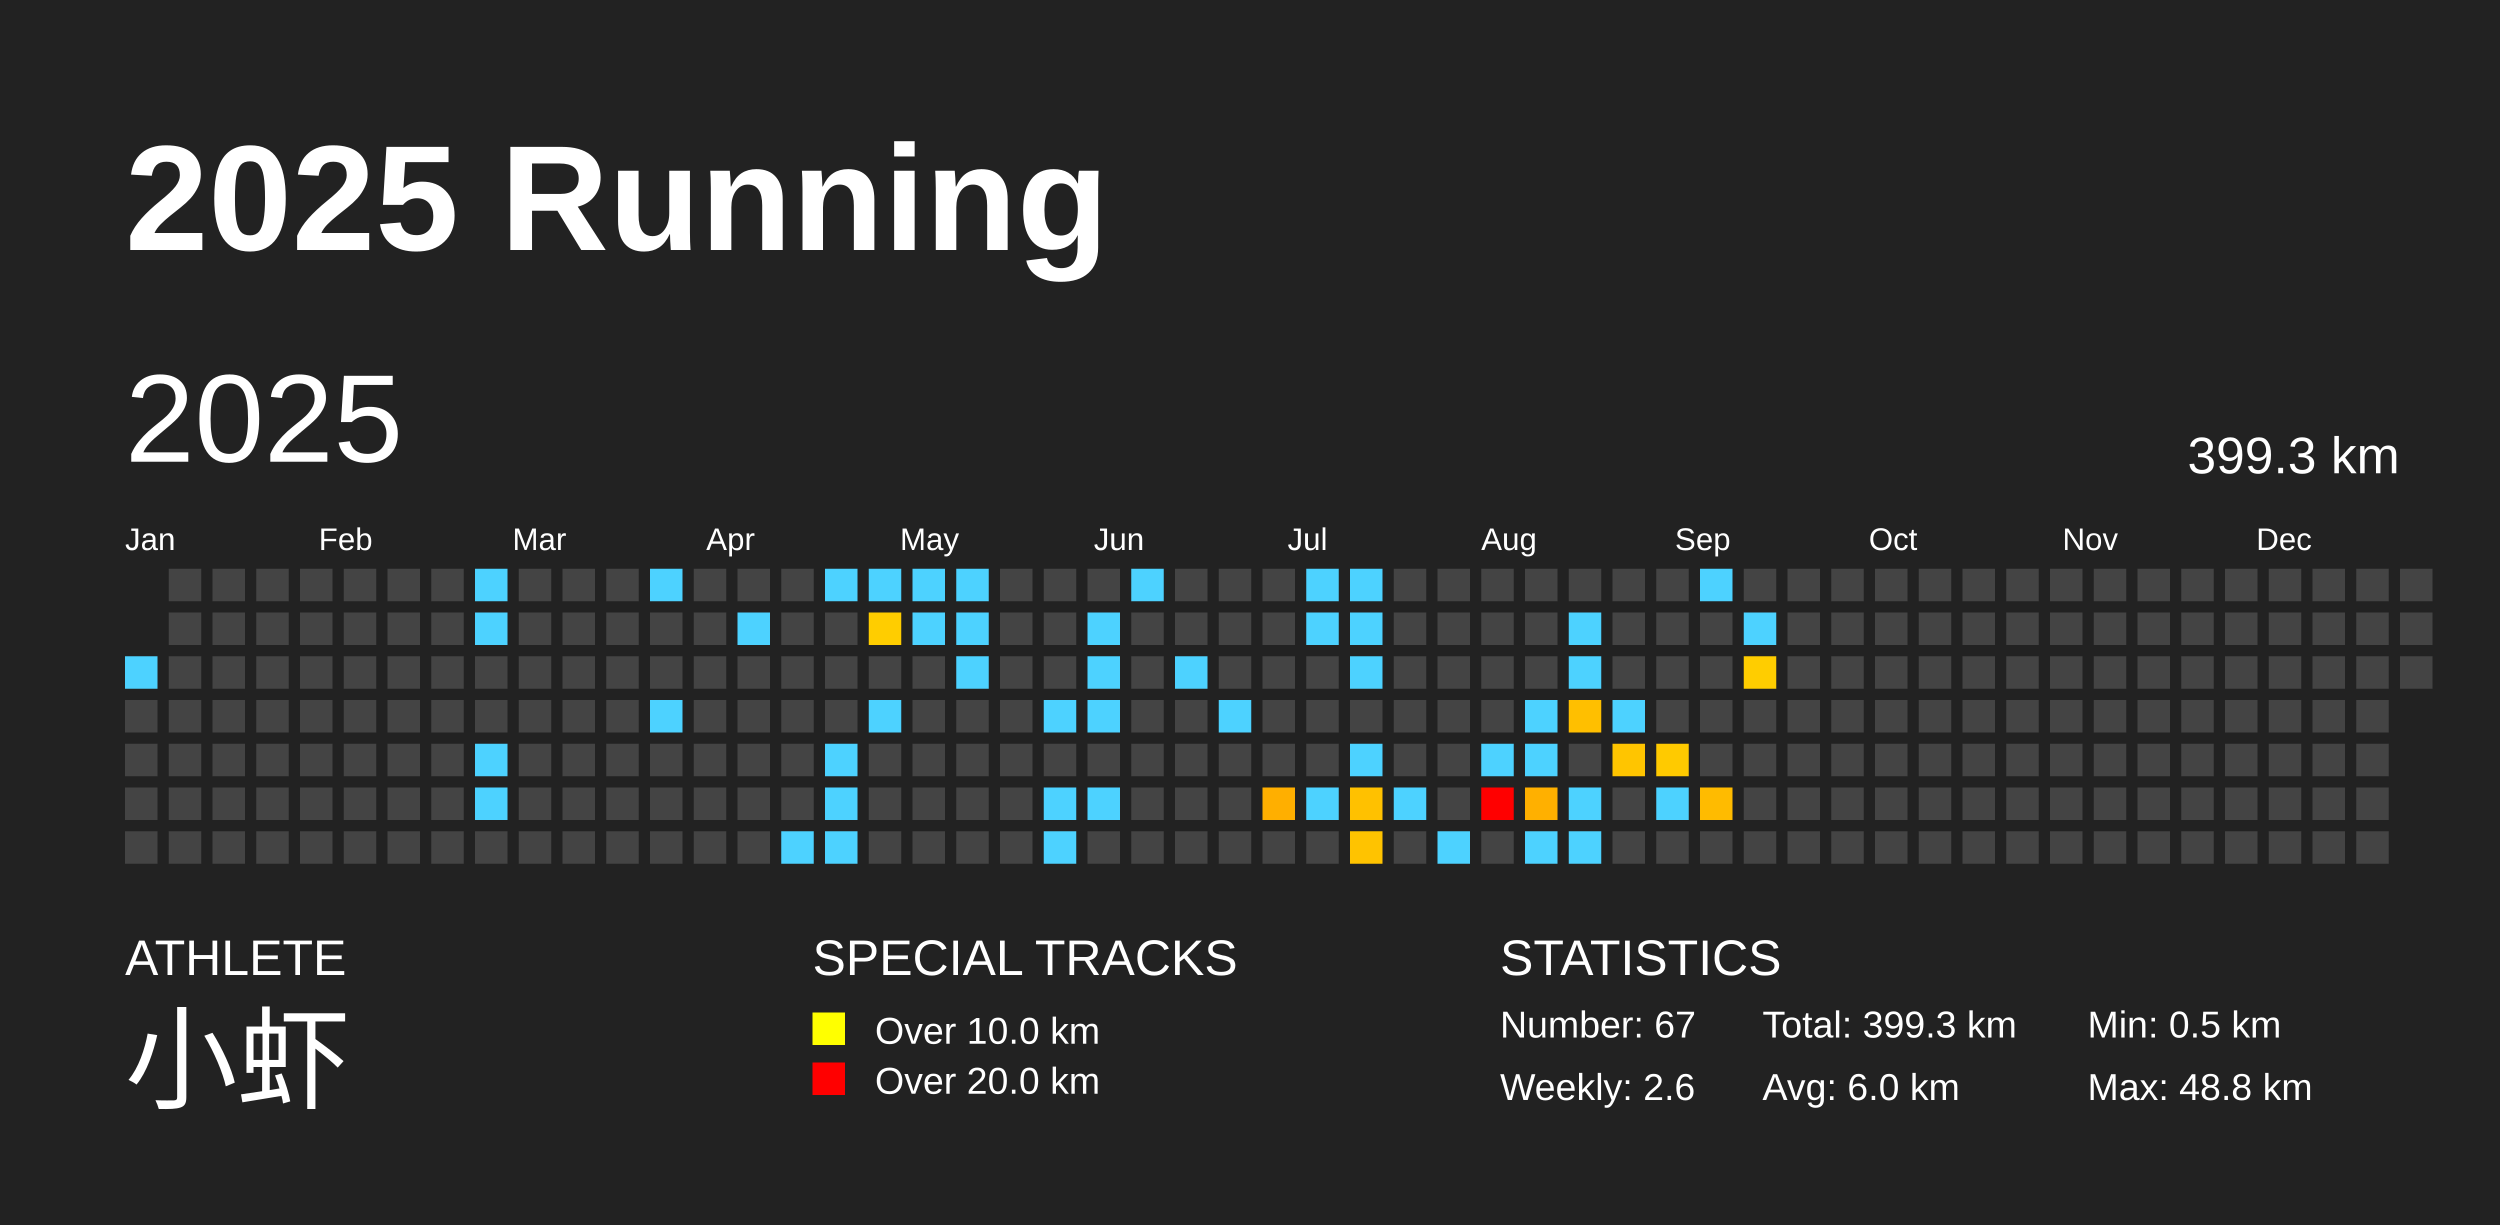
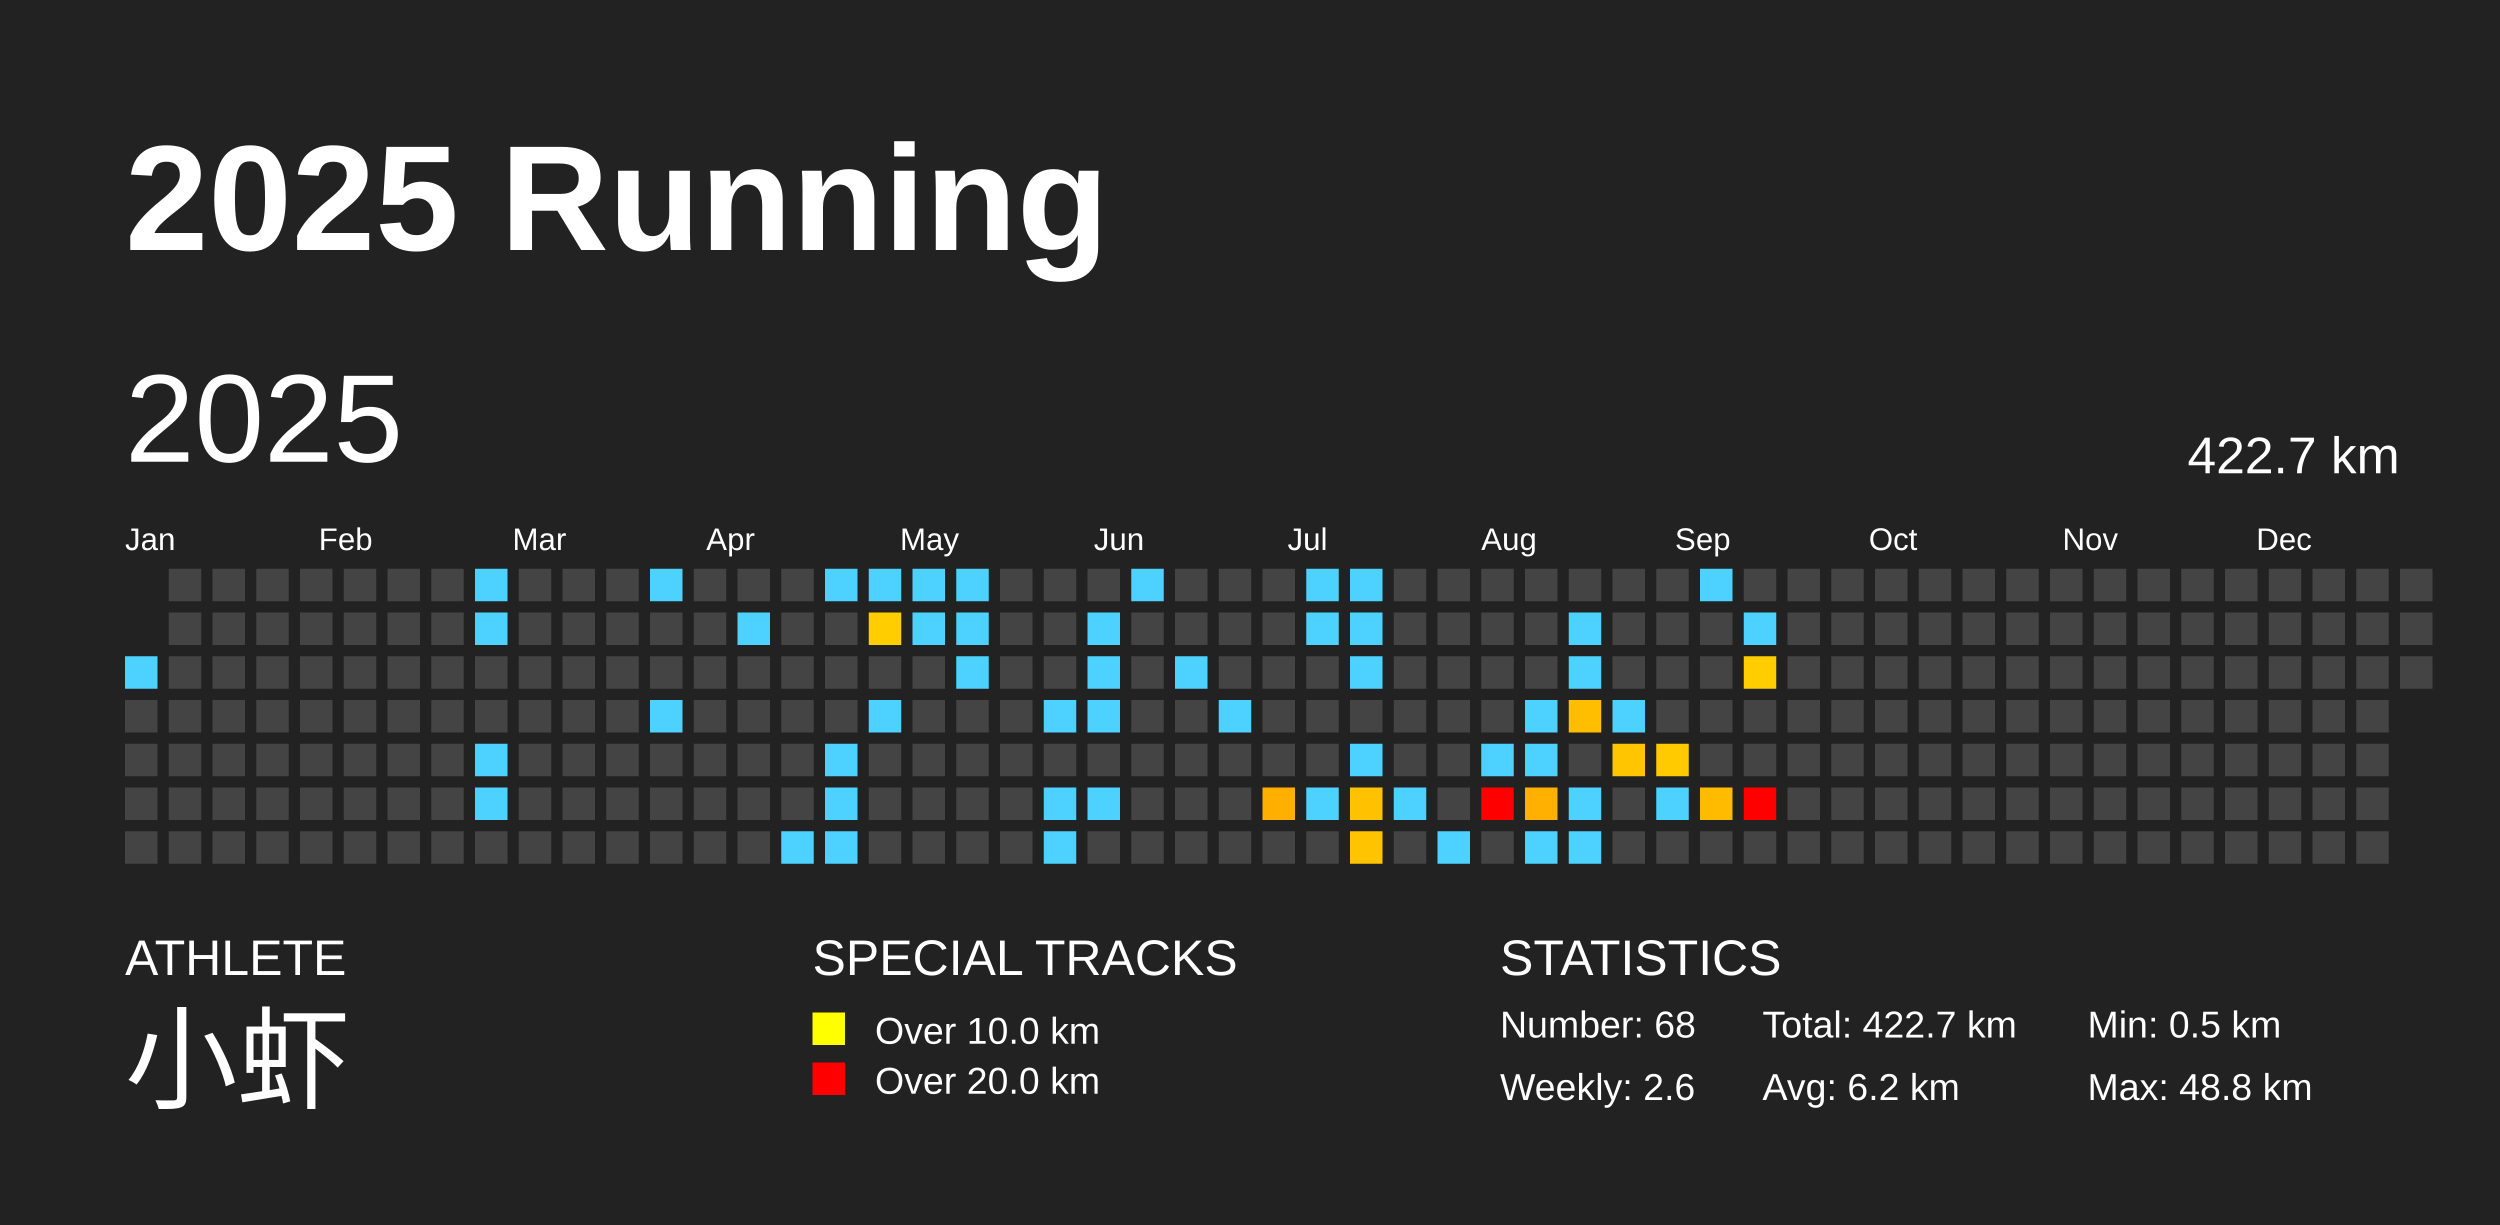
<svg xmlns="http://www.w3.org/2000/svg" baseProfile="full" height="98mm" version="1.1" viewBox="0,0,200,98" width="200mm">
  <defs />
  <rect fill="#222222" height="98" width="200" x="0" y="0" />
  <text fill="#FFFFFF" style="font-size:12px; font-family:Arial; font-weight:bold;" x="10" y="20">2025 Running</text>
  <text fill="#FFFFFF" style="font-size:4px; font-family:Arial" x="10" y="78">ATHLETE</text>
  <text fill="#FFFFFF" style="font-size:9px; font-family:Arial" x="10" y="88">小虾</text>
  <text fill="#FFFFFF" style="font-size:4px; font-family:Arial" x="65" y="78">SPECIAL TRACKS</text>
  <rect fill="yellow" height="2.6" width="2.6" x="65" y="81" />
  <text fill="#FFFFFF" style="font-size:3px; font-family:Arial" x="70" y="83.5">Over 10.0 km</text>
  <rect fill="red" height="2.6" width="2.6" x="65" y="85" />
  <text fill="#FFFFFF" style="font-size:3px; font-family:Arial" x="70" y="87.5">Over 20.0 km</text>
  <text fill="#FFFFFF" style="font-size:4px; font-family:Arial" x="120" y="78">STATISTICS</text>
-   <text fill="#FFFFFF" style="font-size:3px; font-family:Arial" x="120" y="83">Number: 67</text>
+   <text fill="#FFFFFF" style="font-size:3px; font-family:Arial" x="120" y="83">Number: 68</text>
  <text fill="#FFFFFF" style="font-size:3px; font-family:Arial" x="120" y="88">Weekly: 2.6</text>
-   <text fill="#FFFFFF" style="font-size:3px; font-family:Arial" x="141" y="83">Total: 399.3 km</text>
-   <text fill="#FFFFFF" style="font-size:3px; font-family:Arial" x="141" y="88">Avg: 6.0 km</text>
+   <text fill="#FFFFFF" style="font-size:3px; font-family:Arial" x="141" y="83">Total: 422.7 km</text>
+   <text fill="#FFFFFF" style="font-size:3px; font-family:Arial" x="141" y="88">Avg: 6.2 km</text>
  <text fill="#FFFFFF" style="font-size:3px; font-family:Arial" x="167" y="83">Min: 0.5 km</text>
  <text fill="#FFFFFF" style="font-size:3px; font-family:Arial" x="167" y="88">Max: 48.8 km</text>
  <text dominant-baseline="hanging" fill="#FFFFFF" style="font-size:10.0px; font-family:Arial;" x="10" y="30">2025</text>
-   <text dominant-baseline="hanging" fill="#FFFFFF" style="font-size:4.125px; font-family:Arial;" x="175" y="35">399.3 km</text>
+   <text dominant-baseline="hanging" fill="#FFFFFF" style="font-size:4.125px; font-family:Arial;" x="175" y="35">422.7 km</text>
  <text fill="#FFFFFF" style="font-size:2.5px; font-family:Arial" x="10.0" y="44">Jan</text>
  <text fill="#FFFFFF" style="font-size:2.5px; font-family:Arial" x="25.5" y="44">Feb</text>
  <text fill="#FFFFFF" style="font-size:2.5px; font-family:Arial" x="41.0" y="44">Mar</text>
  <text fill="#FFFFFF" style="font-size:2.5px; font-family:Arial" x="56.5" y="44">Apr</text>
  <text fill="#FFFFFF" style="font-size:2.5px; font-family:Arial" x="72.0" y="44">May</text>
  <text fill="#FFFFFF" style="font-size:2.5px; font-family:Arial" x="87.5" y="44">Jun</text>
  <text fill="#FFFFFF" style="font-size:2.5px; font-family:Arial" x="103.0" y="44">Jul</text>
  <text fill="#FFFFFF" style="font-size:2.5px; font-family:Arial" x="118.5" y="44">Aug</text>
  <text fill="#FFFFFF" style="font-size:2.5px; font-family:Arial" x="134.0" y="44">Sep</text>
  <text fill="#FFFFFF" style="font-size:2.5px; font-family:Arial" x="149.5" y="44">Oct</text>
  <text fill="#FFFFFF" style="font-size:2.5px; font-family:Arial" x="165.0" y="44">Nov</text>
  <text fill="#FFFFFF" style="font-size:2.5px; font-family:Arial" x="180.5" y="44">Dec</text>
  <rect fill="#4dd2ff" height="2.6" width="2.6" x="10.0" y="52.5" />
  <rect fill="#444444" height="2.6" width="2.6" x="10.0" y="56.0" />
  <rect fill="#444444" height="2.6" width="2.6" x="10.0" y="59.5" />
  <rect fill="#444444" height="2.6" width="2.6" x="10.0" y="63.0" />
  <rect fill="#444444" height="2.6" width="2.6" x="10.0" y="66.5" />
  <rect fill="#444444" height="2.6" width="2.6" x="13.5" y="45.5" />
  <rect fill="#444444" height="2.6" width="2.6" x="13.5" y="49.0" />
  <rect fill="#444444" height="2.6" width="2.6" x="13.5" y="52.5" />
  <rect fill="#444444" height="2.6" width="2.6" x="13.5" y="56.0" />
  <rect fill="#444444" height="2.6" width="2.6" x="13.5" y="59.5" />
  <rect fill="#444444" height="2.6" width="2.6" x="13.5" y="63.0" />
  <rect fill="#444444" height="2.6" width="2.6" x="13.5" y="66.5" />
  <rect fill="#444444" height="2.6" width="2.6" x="17.0" y="45.5" />
  <rect fill="#444444" height="2.6" width="2.6" x="17.0" y="49.0" />
  <rect fill="#444444" height="2.6" width="2.6" x="17.0" y="52.5" />
  <rect fill="#444444" height="2.6" width="2.6" x="17.0" y="56.0" />
  <rect fill="#444444" height="2.6" width="2.6" x="17.0" y="59.5" />
  <rect fill="#444444" height="2.6" width="2.6" x="17.0" y="63.0" />
  <rect fill="#444444" height="2.6" width="2.6" x="17.0" y="66.5" />
  <rect fill="#444444" height="2.6" width="2.6" x="20.5" y="45.5" />
  <rect fill="#444444" height="2.6" width="2.6" x="20.5" y="49.0" />
  <rect fill="#444444" height="2.6" width="2.6" x="20.5" y="52.5" />
  <rect fill="#444444" height="2.6" width="2.6" x="20.5" y="56.0" />
  <rect fill="#444444" height="2.6" width="2.6" x="20.5" y="59.5" />
  <rect fill="#444444" height="2.6" width="2.6" x="20.5" y="63.0" />
  <rect fill="#444444" height="2.6" width="2.6" x="20.5" y="66.5" />
  <rect fill="#444444" height="2.6" width="2.6" x="24.0" y="45.5" />
  <rect fill="#444444" height="2.6" width="2.6" x="24.0" y="49.0" />
  <rect fill="#444444" height="2.6" width="2.6" x="24.0" y="52.5" />
  <rect fill="#444444" height="2.6" width="2.6" x="24.0" y="56.0" />
  <rect fill="#444444" height="2.6" width="2.6" x="24.0" y="59.5" />
  <rect fill="#444444" height="2.6" width="2.6" x="24.0" y="63.0" />
  <rect fill="#444444" height="2.6" width="2.6" x="24.0" y="66.5" />
  <rect fill="#444444" height="2.6" width="2.6" x="27.5" y="45.5" />
  <rect fill="#444444" height="2.6" width="2.6" x="27.5" y="49.0" />
  <rect fill="#444444" height="2.6" width="2.6" x="27.5" y="52.5" />
  <rect fill="#444444" height="2.6" width="2.6" x="27.5" y="56.0" />
  <rect fill="#444444" height="2.6" width="2.6" x="27.5" y="59.5" />
  <rect fill="#444444" height="2.6" width="2.6" x="27.5" y="63.0" />
  <rect fill="#444444" height="2.6" width="2.6" x="27.5" y="66.5" />
  <rect fill="#444444" height="2.6" width="2.6" x="31.0" y="45.5" />
  <rect fill="#444444" height="2.6" width="2.6" x="31.0" y="49.0" />
  <rect fill="#444444" height="2.6" width="2.6" x="31.0" y="52.5" />
  <rect fill="#444444" height="2.6" width="2.6" x="31.0" y="56.0" />
  <rect fill="#444444" height="2.6" width="2.6" x="31.0" y="59.5" />
  <rect fill="#444444" height="2.6" width="2.6" x="31.0" y="63.0" />
  <rect fill="#444444" height="2.6" width="2.6" x="31.0" y="66.5" />
  <rect fill="#444444" height="2.6" width="2.6" x="34.5" y="45.5" />
  <rect fill="#444444" height="2.6" width="2.6" x="34.5" y="49.0" />
  <rect fill="#444444" height="2.6" width="2.6" x="34.5" y="52.5" />
  <rect fill="#444444" height="2.6" width="2.6" x="34.5" y="56.0" />
  <rect fill="#444444" height="2.6" width="2.6" x="34.5" y="59.5" />
  <rect fill="#444444" height="2.6" width="2.6" x="34.5" y="63.0" />
  <rect fill="#444444" height="2.6" width="2.6" x="34.5" y="66.5" />
  <rect fill="#4dd2ff" height="2.6" width="2.6" x="38.0" y="45.5" />
  <rect fill="#4dd2ff" height="2.6" width="2.6" x="38.0" y="49.0" />
  <rect fill="#444444" height="2.6" width="2.6" x="38.0" y="52.5" />
  <rect fill="#444444" height="2.6" width="2.6" x="38.0" y="56.0" />
  <rect fill="#4dd2ff" height="2.6" width="2.6" x="38.0" y="59.5" />
  <rect fill="#4dd2ff" height="2.6" width="2.6" x="38.0" y="63.0" />
  <rect fill="#444444" height="2.6" width="2.6" x="38.0" y="66.5" />
  <rect fill="#444444" height="2.6" width="2.6" x="41.5" y="45.5" />
  <rect fill="#444444" height="2.6" width="2.6" x="41.5" y="49.0" />
  <rect fill="#444444" height="2.6" width="2.6" x="41.5" y="52.5" />
  <rect fill="#444444" height="2.6" width="2.6" x="41.5" y="56.0" />
  <rect fill="#444444" height="2.6" width="2.6" x="41.5" y="59.5" />
  <rect fill="#444444" height="2.6" width="2.6" x="41.5" y="63.0" />
  <rect fill="#444444" height="2.6" width="2.6" x="41.5" y="66.5" />
  <rect fill="#444444" height="2.6" width="2.6" x="45.0" y="45.5" />
  <rect fill="#444444" height="2.6" width="2.6" x="45.0" y="49.0" />
  <rect fill="#444444" height="2.6" width="2.6" x="45.0" y="52.5" />
  <rect fill="#444444" height="2.6" width="2.6" x="45.0" y="56.0" />
  <rect fill="#444444" height="2.6" width="2.6" x="45.0" y="59.5" />
  <rect fill="#444444" height="2.6" width="2.6" x="45.0" y="63.0" />
  <rect fill="#444444" height="2.6" width="2.6" x="45.0" y="66.5" />
  <rect fill="#444444" height="2.6" width="2.6" x="48.5" y="45.5" />
  <rect fill="#444444" height="2.6" width="2.6" x="48.5" y="49.0" />
  <rect fill="#444444" height="2.6" width="2.6" x="48.5" y="52.5" />
  <rect fill="#444444" height="2.6" width="2.6" x="48.5" y="56.0" />
  <rect fill="#444444" height="2.6" width="2.6" x="48.5" y="59.5" />
  <rect fill="#444444" height="2.6" width="2.6" x="48.5" y="63.0" />
  <rect fill="#444444" height="2.6" width="2.6" x="48.5" y="66.5" />
  <rect fill="#4dd2ff" height="2.6" width="2.6" x="52.0" y="45.5" />
  <rect fill="#444444" height="2.6" width="2.6" x="52.0" y="49.0" />
  <rect fill="#444444" height="2.6" width="2.6" x="52.0" y="52.5" />
  <rect fill="#4dd2ff" height="2.6" width="2.6" x="52.0" y="56.0" />
  <rect fill="#444444" height="2.6" width="2.6" x="52.0" y="59.5" />
  <rect fill="#444444" height="2.6" width="2.6" x="52.0" y="63.0" />
  <rect fill="#444444" height="2.6" width="2.6" x="52.0" y="66.5" />
  <rect fill="#444444" height="2.6" width="2.6" x="55.5" y="45.5" />
  <rect fill="#444444" height="2.6" width="2.6" x="55.5" y="49.0" />
  <rect fill="#444444" height="2.6" width="2.6" x="55.5" y="52.5" />
  <rect fill="#444444" height="2.6" width="2.6" x="55.5" y="56.0" />
  <rect fill="#444444" height="2.6" width="2.6" x="55.5" y="59.5" />
  <rect fill="#444444" height="2.6" width="2.6" x="55.5" y="63.0" />
  <rect fill="#444444" height="2.6" width="2.6" x="55.5" y="66.5" />
  <rect fill="#444444" height="2.6" width="2.6" x="59.0" y="45.5" />
  <rect fill="#4dd2ff" height="2.6" width="2.6" x="59.0" y="49.0" />
  <rect fill="#444444" height="2.6" width="2.6" x="59.0" y="52.5" />
  <rect fill="#444444" height="2.6" width="2.6" x="59.0" y="56.0" />
  <rect fill="#444444" height="2.6" width="2.6" x="59.0" y="59.5" />
  <rect fill="#444444" height="2.6" width="2.6" x="59.0" y="63.0" />
  <rect fill="#444444" height="2.6" width="2.6" x="59.0" y="66.5" />
  <rect fill="#444444" height="2.6" width="2.6" x="62.5" y="45.5" />
  <rect fill="#444444" height="2.6" width="2.6" x="62.5" y="49.0" />
  <rect fill="#444444" height="2.6" width="2.6" x="62.5" y="52.5" />
  <rect fill="#444444" height="2.6" width="2.6" x="62.5" y="56.0" />
  <rect fill="#444444" height="2.6" width="2.6" x="62.5" y="59.5" />
  <rect fill="#444444" height="2.6" width="2.6" x="62.5" y="63.0" />
  <rect fill="#4dd2ff" height="2.6" width="2.6" x="62.5" y="66.5" />
  <rect fill="#4dd2ff" height="2.6" width="2.6" x="66.0" y="45.5" />
  <rect fill="#444444" height="2.6" width="2.6" x="66.0" y="49.0" />
  <rect fill="#444444" height="2.6" width="2.6" x="66.0" y="52.5" />
  <rect fill="#444444" height="2.6" width="2.6" x="66.0" y="56.0" />
  <rect fill="#4dd2ff" height="2.6" width="2.6" x="66.0" y="59.5" />
  <rect fill="#4dd2ff" height="2.6" width="2.6" x="66.0" y="63.0" />
  <rect fill="#4dd2ff" height="2.6" width="2.6" x="66.0" y="66.5" />
  <rect fill="#4dd2ff" height="2.6" width="2.6" x="69.5" y="45.5" />
  <rect fill="#ffcd00" height="2.6" width="2.6" x="69.5" y="49.0" />
  <rect fill="#444444" height="2.6" width="2.6" x="69.5" y="52.5" />
  <rect fill="#4dd2ff" height="2.6" width="2.6" x="69.5" y="56.0" />
  <rect fill="#444444" height="2.6" width="2.6" x="69.5" y="59.5" />
  <rect fill="#444444" height="2.6" width="2.6" x="69.5" y="63.0" />
  <rect fill="#444444" height="2.6" width="2.6" x="69.5" y="66.5" />
  <rect fill="#4dd2ff" height="2.6" width="2.6" x="73.0" y="45.5" />
  <rect fill="#4dd2ff" height="2.6" width="2.6" x="73.0" y="49.0" />
  <rect fill="#444444" height="2.6" width="2.6" x="73.0" y="52.5" />
  <rect fill="#444444" height="2.6" width="2.6" x="73.0" y="56.0" />
  <rect fill="#444444" height="2.6" width="2.6" x="73.0" y="59.5" />
  <rect fill="#444444" height="2.6" width="2.6" x="73.0" y="63.0" />
  <rect fill="#444444" height="2.6" width="2.6" x="73.0" y="66.5" />
  <rect fill="#4dd2ff" height="2.6" width="2.6" x="76.5" y="45.5" />
  <rect fill="#4dd2ff" height="2.6" width="2.6" x="76.5" y="49.0" />
  <rect fill="#4dd2ff" height="2.6" width="2.6" x="76.5" y="52.5" />
  <rect fill="#444444" height="2.6" width="2.6" x="76.5" y="56.0" />
  <rect fill="#444444" height="2.6" width="2.6" x="76.5" y="59.5" />
  <rect fill="#444444" height="2.6" width="2.6" x="76.5" y="63.0" />
  <rect fill="#444444" height="2.6" width="2.6" x="76.5" y="66.5" />
  <rect fill="#444444" height="2.6" width="2.6" x="80.0" y="45.5" />
  <rect fill="#444444" height="2.6" width="2.6" x="80.0" y="49.0" />
  <rect fill="#444444" height="2.6" width="2.6" x="80.0" y="52.5" />
  <rect fill="#444444" height="2.6" width="2.6" x="80.0" y="56.0" />
  <rect fill="#444444" height="2.6" width="2.6" x="80.0" y="59.5" />
  <rect fill="#444444" height="2.6" width="2.6" x="80.0" y="63.0" />
  <rect fill="#444444" height="2.6" width="2.6" x="80.0" y="66.5" />
  <rect fill="#444444" height="2.6" width="2.6" x="83.5" y="45.5" />
  <rect fill="#444444" height="2.6" width="2.6" x="83.5" y="49.0" />
  <rect fill="#444444" height="2.6" width="2.6" x="83.5" y="52.5" />
  <rect fill="#4dd2ff" height="2.6" width="2.6" x="83.5" y="56.0" />
  <rect fill="#444444" height="2.6" width="2.6" x="83.5" y="59.5" />
  <rect fill="#4dd2ff" height="2.6" width="2.6" x="83.5" y="63.0" />
  <rect fill="#4dd2ff" height="2.6" width="2.6" x="83.5" y="66.5" />
  <rect fill="#444444" height="2.6" width="2.6" x="87.0" y="45.5" />
  <rect fill="#4dd2ff" height="2.6" width="2.6" x="87.0" y="49.0" />
  <rect fill="#4dd2ff" height="2.6" width="2.6" x="87.0" y="52.5" />
  <rect fill="#4dd2ff" height="2.6" width="2.6" x="87.0" y="56.0" />
  <rect fill="#444444" height="2.6" width="2.6" x="87.0" y="59.5" />
  <rect fill="#4dd2ff" height="2.6" width="2.6" x="87.0" y="63.0" />
  <rect fill="#444444" height="2.6" width="2.6" x="87.0" y="66.5" />
  <rect fill="#4dd2ff" height="2.6" width="2.6" x="90.5" y="45.5" />
  <rect fill="#444444" height="2.6" width="2.6" x="90.5" y="49.0" />
  <rect fill="#444444" height="2.6" width="2.6" x="90.5" y="52.5" />
  <rect fill="#444444" height="2.6" width="2.6" x="90.5" y="56.0" />
  <rect fill="#444444" height="2.6" width="2.6" x="90.5" y="59.5" />
  <rect fill="#444444" height="2.6" width="2.6" x="90.5" y="63.0" />
  <rect fill="#444444" height="2.6" width="2.6" x="90.5" y="66.5" />
  <rect fill="#444444" height="2.6" width="2.6" x="94.0" y="45.5" />
  <rect fill="#444444" height="2.6" width="2.6" x="94.0" y="49.0" />
  <rect fill="#4dd2ff" height="2.6" width="2.6" x="94.0" y="52.5" />
  <rect fill="#444444" height="2.6" width="2.6" x="94.0" y="56.0" />
  <rect fill="#444444" height="2.6" width="2.6" x="94.0" y="59.5" />
  <rect fill="#444444" height="2.6" width="2.6" x="94.0" y="63.0" />
  <rect fill="#444444" height="2.6" width="2.6" x="94.0" y="66.5" />
  <rect fill="#444444" height="2.6" width="2.6" x="97.5" y="45.5" />
  <rect fill="#444444" height="2.6" width="2.6" x="97.5" y="49.0" />
  <rect fill="#444444" height="2.6" width="2.6" x="97.5" y="52.5" />
  <rect fill="#4dd2ff" height="2.6" width="2.6" x="97.5" y="56.0" />
  <rect fill="#444444" height="2.6" width="2.6" x="97.5" y="59.5" />
  <rect fill="#444444" height="2.6" width="2.6" x="97.5" y="63.0" />
  <rect fill="#444444" height="2.6" width="2.6" x="97.5" y="66.5" />
  <rect fill="#444444" height="2.6" width="2.6" x="101.0" y="45.5" />
  <rect fill="#444444" height="2.6" width="2.6" x="101.0" y="49.0" />
  <rect fill="#444444" height="2.6" width="2.6" x="101.0" y="52.5" />
  <rect fill="#444444" height="2.6" width="2.6" x="101.0" y="56.0" />
  <rect fill="#444444" height="2.6" width="2.6" x="101.0" y="59.5" />
  <rect fill="#ffaf00" height="2.6" width="2.6" x="101.0" y="63.0" />
  <rect fill="#444444" height="2.6" width="2.6" x="101.0" y="66.5" />
  <rect fill="#4dd2ff" height="2.6" width="2.6" x="104.5" y="45.5" />
  <rect fill="#4dd2ff" height="2.6" width="2.6" x="104.5" y="49.0" />
  <rect fill="#444444" height="2.6" width="2.6" x="104.5" y="52.5" />
  <rect fill="#444444" height="2.6" width="2.6" x="104.5" y="56.0" />
  <rect fill="#444444" height="2.6" width="2.6" x="104.5" y="59.5" />
  <rect fill="#4dd2ff" height="2.6" width="2.6" x="104.5" y="63.0" />
  <rect fill="#444444" height="2.6" width="2.6" x="104.5" y="66.5" />
  <rect fill="#4dd2ff" height="2.6" width="2.6" x="108.0" y="45.5" />
  <rect fill="#4dd2ff" height="2.6" width="2.6" x="108.0" y="49.0" />
  <rect fill="#4dd2ff" height="2.6" width="2.6" x="108.0" y="52.5" />
  <rect fill="#444444" height="2.6" width="2.6" x="108.0" y="56.0" />
  <rect fill="#4dd2ff" height="2.6" width="2.6" x="108.0" y="59.5" />
  <rect fill="#ffc100" height="2.6" width="2.6" x="108.0" y="63.0" />
  <rect fill="#ffc300" height="2.6" width="2.6" x="108.0" y="66.5" />
  <rect fill="#444444" height="2.6" width="2.6" x="111.5" y="45.5" />
  <rect fill="#444444" height="2.6" width="2.6" x="111.5" y="49.0" />
  <rect fill="#444444" height="2.6" width="2.6" x="111.5" y="52.5" />
  <rect fill="#444444" height="2.6" width="2.6" x="111.5" y="56.0" />
  <rect fill="#444444" height="2.6" width="2.6" x="111.5" y="59.5" />
  <rect fill="#4dd2ff" height="2.6" width="2.6" x="111.5" y="63.0" />
  <rect fill="#444444" height="2.6" width="2.6" x="111.5" y="66.5" />
  <rect fill="#444444" height="2.6" width="2.6" x="115.0" y="45.5" />
  <rect fill="#444444" height="2.6" width="2.6" x="115.0" y="49.0" />
  <rect fill="#444444" height="2.6" width="2.6" x="115.0" y="52.5" />
  <rect fill="#444444" height="2.6" width="2.6" x="115.0" y="56.0" />
  <rect fill="#444444" height="2.6" width="2.6" x="115.0" y="59.5" />
  <rect fill="#444444" height="2.6" width="2.6" x="115.0" y="63.0" />
  <rect fill="#4dd2ff" height="2.6" width="2.6" x="115.0" y="66.5" />
  <rect fill="#444444" height="2.6" width="2.6" x="118.5" y="45.5" />
  <rect fill="#444444" height="2.6" width="2.6" x="118.5" y="49.0" />
  <rect fill="#444444" height="2.6" width="2.6" x="118.5" y="52.5" />
  <rect fill="#444444" height="2.6" width="2.6" x="118.5" y="56.0" />
  <rect fill="#4dd2ff" height="2.6" width="2.6" x="118.5" y="59.5" />
  <rect fill="red" height="2.6" width="2.6" x="118.5" y="63.0" />
  <rect fill="#444444" height="2.6" width="2.6" x="118.5" y="66.5" />
  <rect fill="#444444" height="2.6" width="2.6" x="122.0" y="45.5" />
  <rect fill="#444444" height="2.6" width="2.6" x="122.0" y="49.0" />
  <rect fill="#444444" height="2.6" width="2.6" x="122.0" y="52.5" />
  <rect fill="#4dd2ff" height="2.6" width="2.6" x="122.0" y="56.0" />
  <rect fill="#4dd2ff" height="2.6" width="2.6" x="122.0" y="59.5" />
  <rect fill="#ffb000" height="2.6" width="2.6" x="122.0" y="63.0" />
  <rect fill="#4dd2ff" height="2.6" width="2.6" x="122.0" y="66.5" />
  <rect fill="#444444" height="2.6" width="2.6" x="125.5" y="45.5" />
  <rect fill="#4dd2ff" height="2.6" width="2.6" x="125.5" y="49.0" />
  <rect fill="#4dd2ff" height="2.6" width="2.6" x="125.5" y="52.5" />
  <rect fill="#ffbf00" height="2.6" width="2.6" x="125.5" y="56.0" />
  <rect fill="#444444" height="2.6" width="2.6" x="125.5" y="59.5" />
  <rect fill="#4dd2ff" height="2.6" width="2.6" x="125.5" y="63.0" />
  <rect fill="#4dd2ff" height="2.6" width="2.6" x="125.5" y="66.5" />
  <rect fill="#444444" height="2.6" width="2.6" x="129.0" y="45.5" />
  <rect fill="#444444" height="2.6" width="2.6" x="129.0" y="49.0" />
  <rect fill="#444444" height="2.6" width="2.6" x="129.0" y="52.5" />
  <rect fill="#4dd2ff" height="2.6" width="2.6" x="129.0" y="56.0" />
  <rect fill="#ffc500" height="2.6" width="2.6" x="129.0" y="59.5" />
  <rect fill="#444444" height="2.6" width="2.6" x="129.0" y="63.0" />
  <rect fill="#444444" height="2.6" width="2.6" x="129.0" y="66.5" />
  <rect fill="#444444" height="2.6" width="2.6" x="132.5" y="45.5" />
  <rect fill="#444444" height="2.6" width="2.6" x="132.5" y="49.0" />
  <rect fill="#444444" height="2.6" width="2.6" x="132.5" y="52.5" />
  <rect fill="#444444" height="2.6" width="2.6" x="132.5" y="56.0" />
  <rect fill="#ffca00" height="2.6" width="2.6" x="132.5" y="59.5" />
  <rect fill="#4dd2ff" height="2.6" width="2.6" x="132.5" y="63.0" />
  <rect fill="#444444" height="2.6" width="2.6" x="132.5" y="66.5" />
  <rect fill="#4dd2ff" height="2.6" width="2.6" x="136.0" y="45.5" />
  <rect fill="#444444" height="2.6" width="2.6" x="136.0" y="49.0" />
  <rect fill="#444444" height="2.6" width="2.6" x="136.0" y="52.5" />
  <rect fill="#444444" height="2.6" width="2.6" x="136.0" y="56.0" />
  <rect fill="#444444" height="2.6" width="2.6" x="136.0" y="59.5" />
  <rect fill="#ffbb00" height="2.6" width="2.6" x="136.0" y="63.0" />
  <rect fill="#444444" height="2.6" width="2.6" x="136.0" y="66.5" />
  <rect fill="#444444" height="2.6" width="2.6" x="139.5" y="45.5" />
  <rect fill="#4dd2ff" height="2.6" width="2.6" x="139.5" y="49.0" />
  <rect fill="#ffcd00" height="2.6" width="2.6" x="139.5" y="52.5" />
  <rect fill="#444444" height="2.6" width="2.6" x="139.5" y="56.0" />
  <rect fill="#444444" height="2.6" width="2.6" x="139.5" y="59.5" />
-   <rect fill="#444444" height="2.6" width="2.6" x="139.5" y="63.0" />
+   <rect fill="red" height="2.6" width="2.6" x="139.5" y="63.0" />
  <rect fill="#444444" height="2.6" width="2.6" x="139.5" y="66.5" />
  <rect fill="#444444" height="2.6" width="2.6" x="143.0" y="45.5" />
  <rect fill="#444444" height="2.6" width="2.6" x="143.0" y="49.0" />
  <rect fill="#444444" height="2.6" width="2.6" x="143.0" y="52.5" />
  <rect fill="#444444" height="2.6" width="2.6" x="143.0" y="56.0" />
  <rect fill="#444444" height="2.6" width="2.6" x="143.0" y="59.5" />
  <rect fill="#444444" height="2.6" width="2.6" x="143.0" y="63.0" />
  <rect fill="#444444" height="2.6" width="2.6" x="143.0" y="66.5" />
  <rect fill="#444444" height="2.6" width="2.6" x="146.5" y="45.5" />
  <rect fill="#444444" height="2.6" width="2.6" x="146.5" y="49.0" />
  <rect fill="#444444" height="2.6" width="2.6" x="146.5" y="52.5" />
  <rect fill="#444444" height="2.6" width="2.6" x="146.5" y="56.0" />
  <rect fill="#444444" height="2.6" width="2.6" x="146.5" y="59.5" />
  <rect fill="#444444" height="2.6" width="2.6" x="146.5" y="63.0" />
  <rect fill="#444444" height="2.6" width="2.6" x="146.5" y="66.5" />
  <rect fill="#444444" height="2.6" width="2.6" x="150.0" y="45.5" />
  <rect fill="#444444" height="2.6" width="2.6" x="150.0" y="49.0" />
  <rect fill="#444444" height="2.6" width="2.6" x="150.0" y="52.5" />
  <rect fill="#444444" height="2.6" width="2.6" x="150.0" y="56.0" />
  <rect fill="#444444" height="2.6" width="2.6" x="150.0" y="59.5" />
  <rect fill="#444444" height="2.6" width="2.6" x="150.0" y="63.0" />
  <rect fill="#444444" height="2.6" width="2.6" x="150.0" y="66.5" />
  <rect fill="#444444" height="2.6" width="2.6" x="153.5" y="45.5" />
  <rect fill="#444444" height="2.6" width="2.6" x="153.5" y="49.0" />
  <rect fill="#444444" height="2.6" width="2.6" x="153.5" y="52.5" />
  <rect fill="#444444" height="2.6" width="2.6" x="153.5" y="56.0" />
  <rect fill="#444444" height="2.6" width="2.6" x="153.5" y="59.5" />
  <rect fill="#444444" height="2.6" width="2.6" x="153.5" y="63.0" />
  <rect fill="#444444" height="2.6" width="2.6" x="153.5" y="66.5" />
  <rect fill="#444444" height="2.6" width="2.6" x="157.0" y="45.5" />
  <rect fill="#444444" height="2.6" width="2.6" x="157.0" y="49.0" />
  <rect fill="#444444" height="2.6" width="2.6" x="157.0" y="52.5" />
  <rect fill="#444444" height="2.6" width="2.6" x="157.0" y="56.0" />
  <rect fill="#444444" height="2.6" width="2.6" x="157.0" y="59.5" />
  <rect fill="#444444" height="2.6" width="2.6" x="157.0" y="63.0" />
  <rect fill="#444444" height="2.6" width="2.6" x="157.0" y="66.5" />
  <rect fill="#444444" height="2.6" width="2.6" x="160.5" y="45.5" />
  <rect fill="#444444" height="2.6" width="2.6" x="160.5" y="49.0" />
  <rect fill="#444444" height="2.6" width="2.6" x="160.5" y="52.5" />
  <rect fill="#444444" height="2.6" width="2.6" x="160.5" y="56.0" />
  <rect fill="#444444" height="2.6" width="2.6" x="160.5" y="59.5" />
  <rect fill="#444444" height="2.6" width="2.6" x="160.5" y="63.0" />
  <rect fill="#444444" height="2.6" width="2.6" x="160.5" y="66.5" />
  <rect fill="#444444" height="2.6" width="2.6" x="164.0" y="45.5" />
  <rect fill="#444444" height="2.6" width="2.6" x="164.0" y="49.0" />
  <rect fill="#444444" height="2.6" width="2.6" x="164.0" y="52.5" />
  <rect fill="#444444" height="2.6" width="2.6" x="164.0" y="56.0" />
  <rect fill="#444444" height="2.6" width="2.6" x="164.0" y="59.5" />
  <rect fill="#444444" height="2.6" width="2.6" x="164.0" y="63.0" />
  <rect fill="#444444" height="2.6" width="2.6" x="164.0" y="66.5" />
  <rect fill="#444444" height="2.6" width="2.6" x="167.5" y="45.5" />
  <rect fill="#444444" height="2.6" width="2.6" x="167.5" y="49.0" />
  <rect fill="#444444" height="2.6" width="2.6" x="167.5" y="52.5" />
  <rect fill="#444444" height="2.6" width="2.6" x="167.5" y="56.0" />
  <rect fill="#444444" height="2.6" width="2.6" x="167.5" y="59.5" />
  <rect fill="#444444" height="2.6" width="2.6" x="167.5" y="63.0" />
  <rect fill="#444444" height="2.6" width="2.6" x="167.5" y="66.5" />
  <rect fill="#444444" height="2.6" width="2.6" x="171.0" y="45.5" />
  <rect fill="#444444" height="2.6" width="2.6" x="171.0" y="49.0" />
  <rect fill="#444444" height="2.6" width="2.6" x="171.0" y="52.5" />
  <rect fill="#444444" height="2.6" width="2.6" x="171.0" y="56.0" />
  <rect fill="#444444" height="2.6" width="2.6" x="171.0" y="59.5" />
  <rect fill="#444444" height="2.6" width="2.6" x="171.0" y="63.0" />
  <rect fill="#444444" height="2.6" width="2.6" x="171.0" y="66.5" />
  <rect fill="#444444" height="2.6" width="2.6" x="174.5" y="45.5" />
  <rect fill="#444444" height="2.6" width="2.6" x="174.5" y="49.0" />
  <rect fill="#444444" height="2.6" width="2.6" x="174.5" y="52.5" />
  <rect fill="#444444" height="2.6" width="2.6" x="174.5" y="56.0" />
  <rect fill="#444444" height="2.6" width="2.6" x="174.5" y="59.5" />
  <rect fill="#444444" height="2.6" width="2.6" x="174.5" y="63.0" />
  <rect fill="#444444" height="2.6" width="2.6" x="174.5" y="66.5" />
  <rect fill="#444444" height="2.6" width="2.6" x="178.0" y="45.5" />
  <rect fill="#444444" height="2.6" width="2.6" x="178.0" y="49.0" />
  <rect fill="#444444" height="2.6" width="2.6" x="178.0" y="52.5" />
  <rect fill="#444444" height="2.6" width="2.6" x="178.0" y="56.0" />
  <rect fill="#444444" height="2.6" width="2.6" x="178.0" y="59.5" />
  <rect fill="#444444" height="2.6" width="2.6" x="178.0" y="63.0" />
  <rect fill="#444444" height="2.6" width="2.6" x="178.0" y="66.5" />
  <rect fill="#444444" height="2.6" width="2.6" x="181.5" y="45.5" />
  <rect fill="#444444" height="2.6" width="2.6" x="181.5" y="49.0" />
  <rect fill="#444444" height="2.6" width="2.6" x="181.5" y="52.5" />
  <rect fill="#444444" height="2.6" width="2.6" x="181.5" y="56.0" />
  <rect fill="#444444" height="2.6" width="2.6" x="181.5" y="59.5" />
  <rect fill="#444444" height="2.6" width="2.6" x="181.5" y="63.0" />
  <rect fill="#444444" height="2.6" width="2.6" x="181.5" y="66.5" />
  <rect fill="#444444" height="2.6" width="2.6" x="185.0" y="45.5" />
  <rect fill="#444444" height="2.6" width="2.6" x="185.0" y="49.0" />
  <rect fill="#444444" height="2.6" width="2.6" x="185.0" y="52.5" />
  <rect fill="#444444" height="2.6" width="2.6" x="185.0" y="56.0" />
  <rect fill="#444444" height="2.6" width="2.6" x="185.0" y="59.5" />
  <rect fill="#444444" height="2.6" width="2.6" x="185.0" y="63.0" />
  <rect fill="#444444" height="2.6" width="2.6" x="185.0" y="66.5" />
  <rect fill="#444444" height="2.6" width="2.6" x="188.5" y="45.5" />
  <rect fill="#444444" height="2.6" width="2.6" x="188.5" y="49.0" />
  <rect fill="#444444" height="2.6" width="2.6" x="188.5" y="52.5" />
  <rect fill="#444444" height="2.6" width="2.6" x="188.5" y="56.0" />
  <rect fill="#444444" height="2.6" width="2.6" x="188.5" y="59.5" />
  <rect fill="#444444" height="2.6" width="2.6" x="188.5" y="63.0" />
  <rect fill="#444444" height="2.6" width="2.6" x="188.5" y="66.5" />
  <rect fill="#444444" height="2.6" width="2.6" x="192.0" y="45.5" />
  <rect fill="#444444" height="2.6" width="2.6" x="192.0" y="49.0" />
  <rect fill="#444444" height="2.6" width="2.6" x="192.0" y="52.5" />
</svg>
